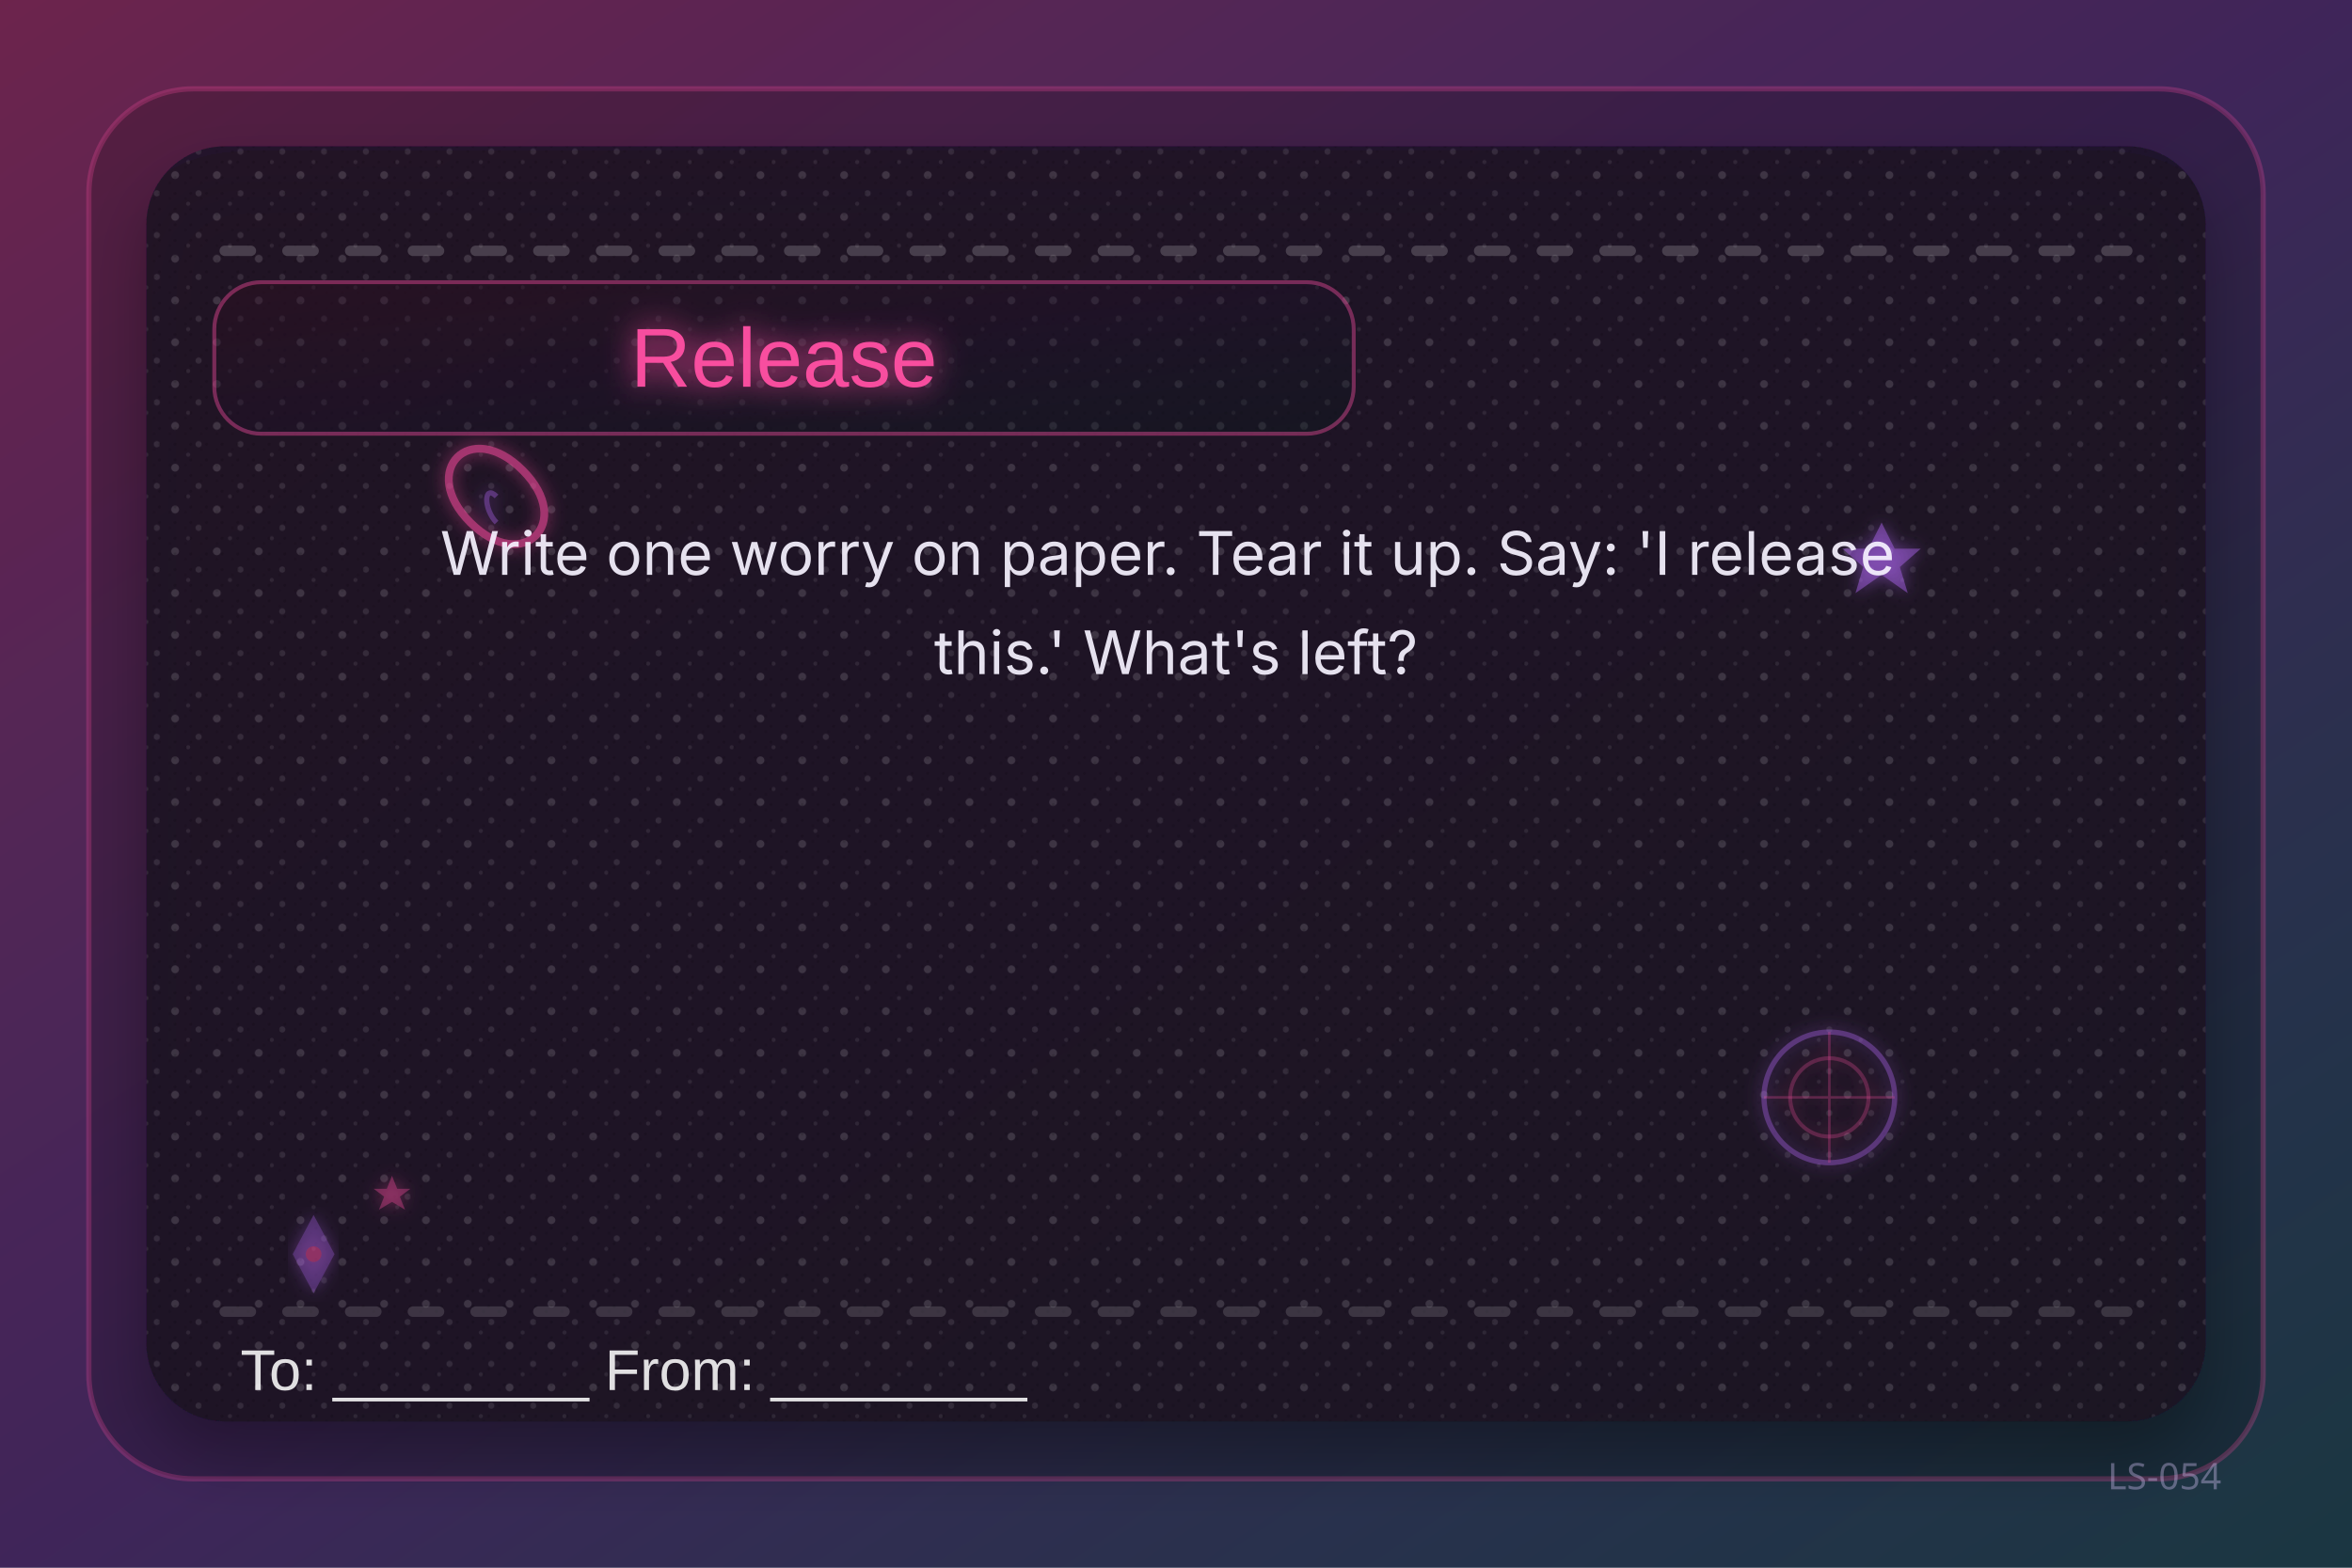
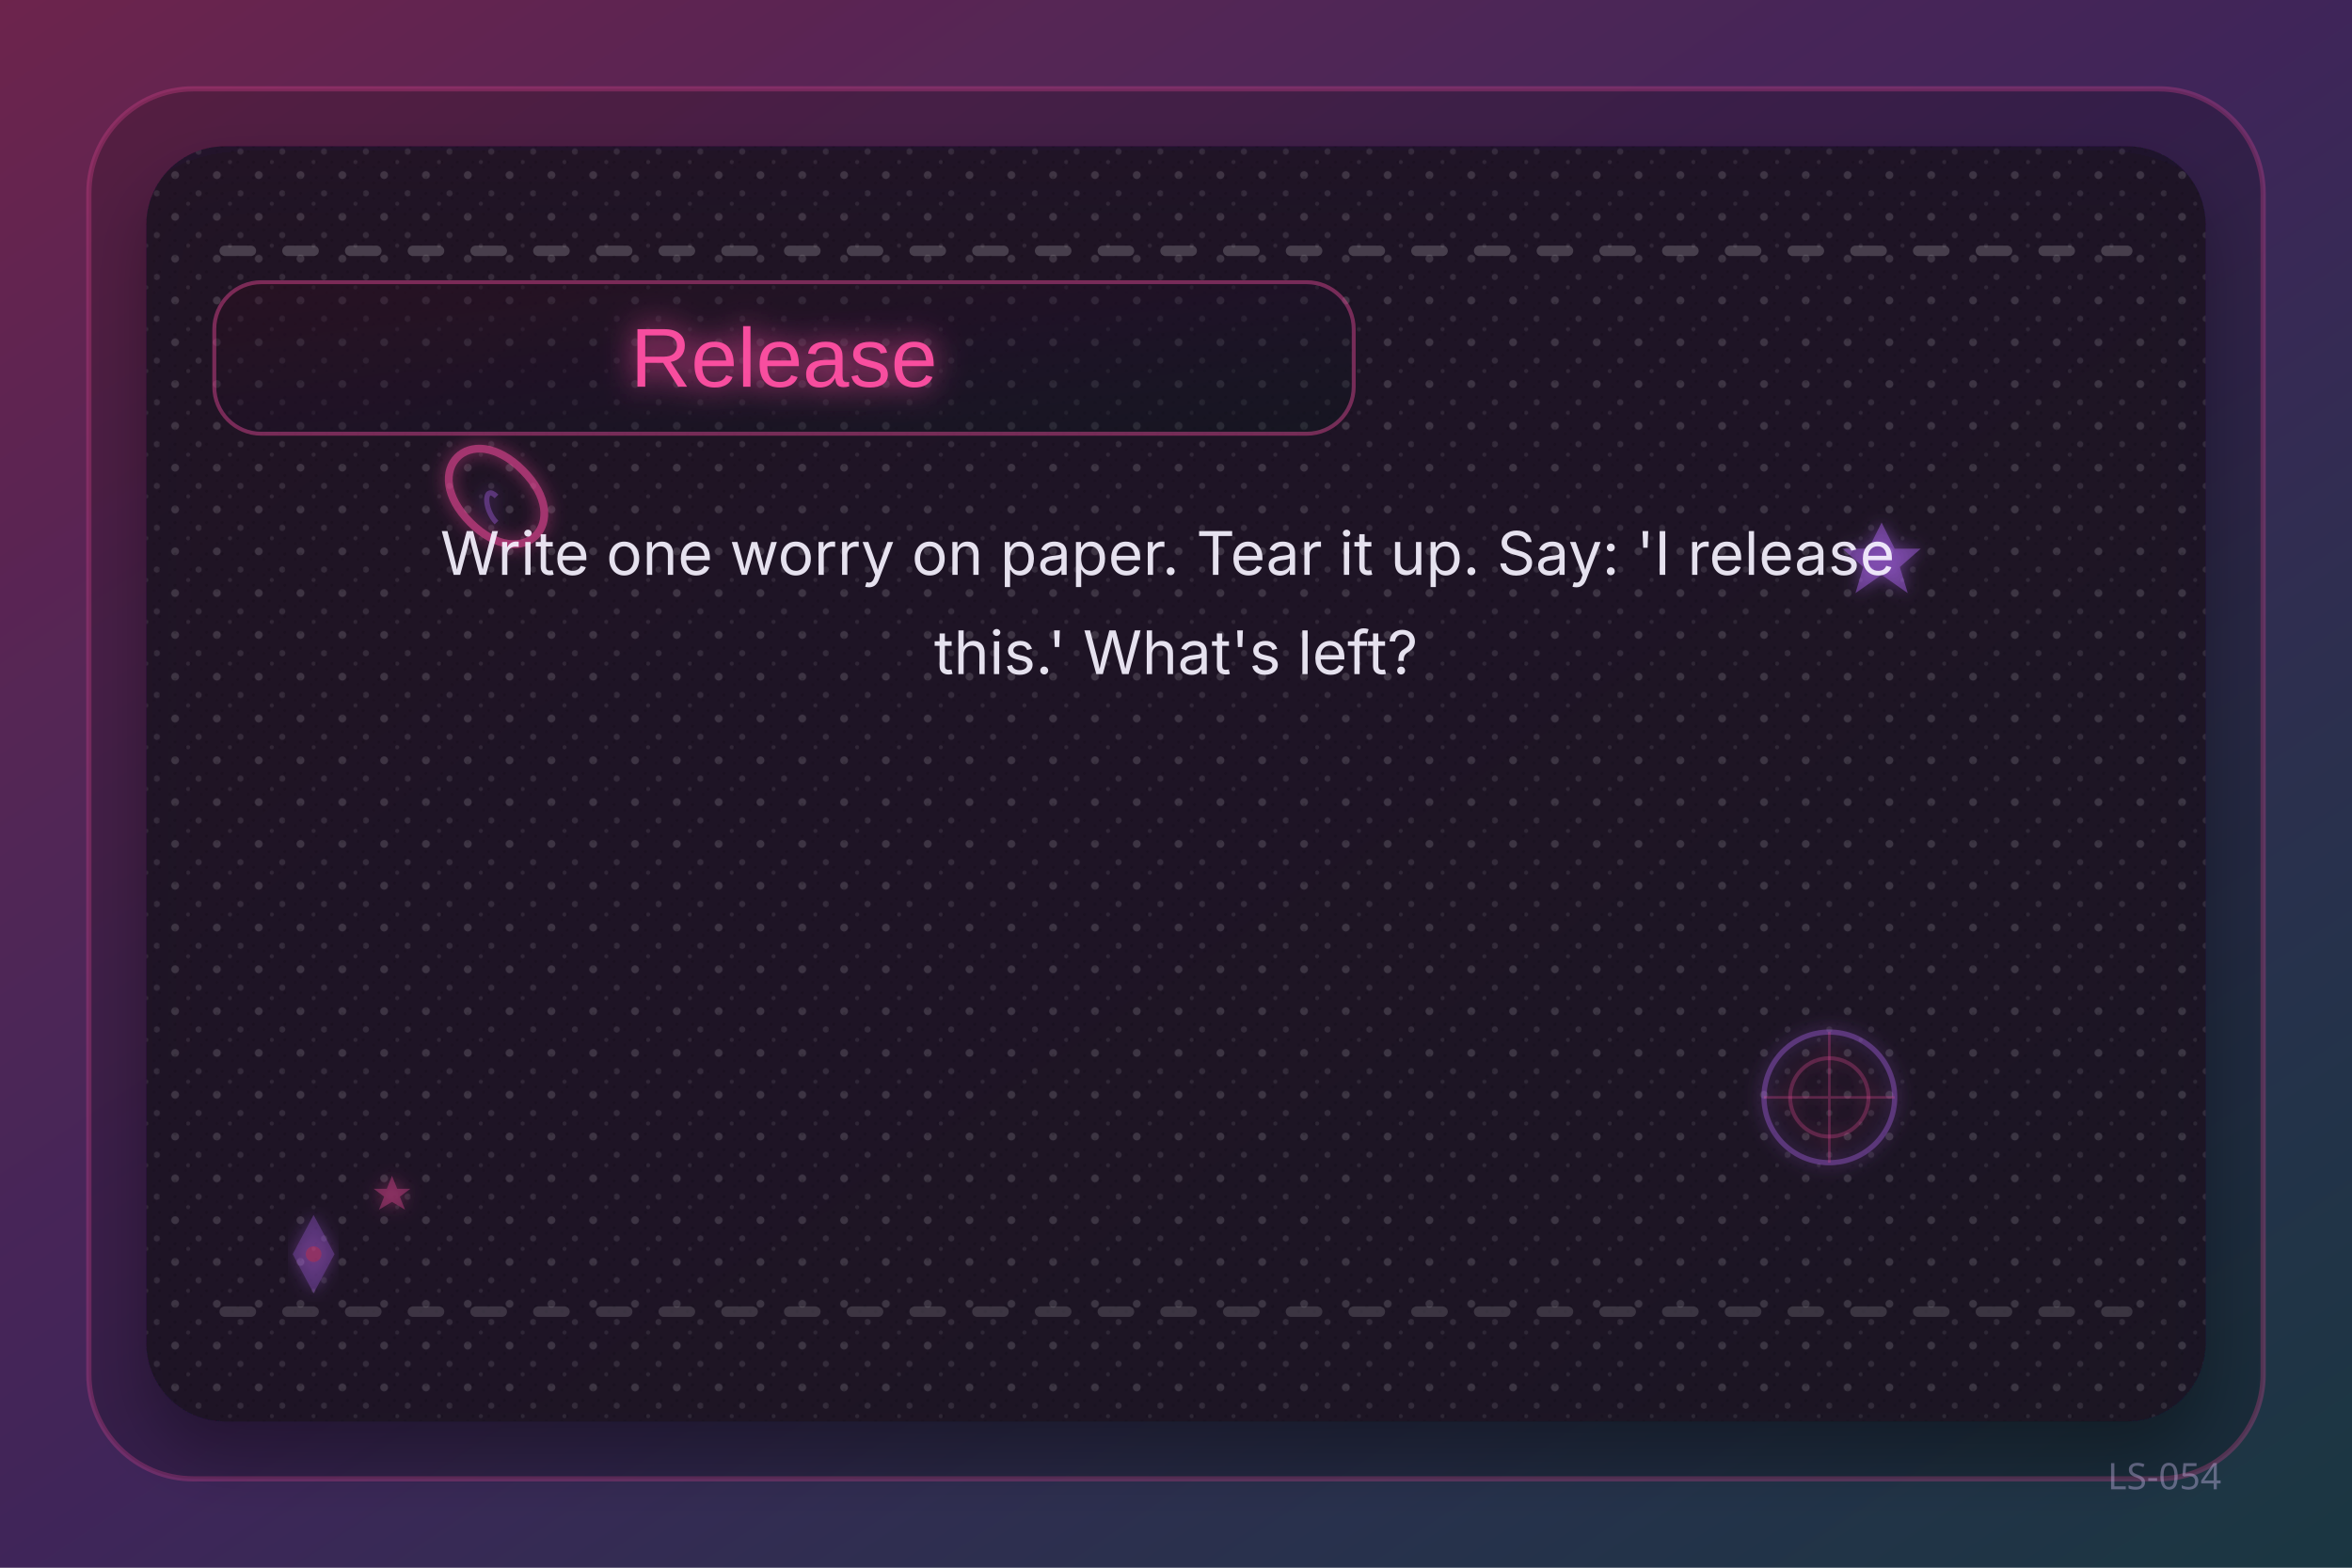
<svg xmlns="http://www.w3.org/2000/svg" viewBox="0 0 900 600">
  <defs>
    <linearGradient id="grad-LS-054" x1="0" y1="0" x2="1" y2="1">
      <stop offset="0%" stop-color="#ff4fa3" stop-opacity="0.4" />
      <stop offset="50%" stop-color="#b86bff" stop-opacity="0.3" />
      <stop offset="100%" stop-color="#55f0ff" stop-opacity="0.2" />
    </linearGradient>
    <pattern id="dots-LS-054" width="16" height="16" patternUnits="userSpaceOnUse">
      <circle cx="3" cy="3" r="1.5" fill="rgba(255,255,255,.14)" />
      <circle cx="12" cy="10" r="1.2" fill="rgba(255,255,255,.10)" />
      <circle cx="8" cy="14" r="0.8" fill="rgba(255,255,255,.08)" />
    </pattern>
    <pattern id="grain-LS-054" width="6" height="6" patternUnits="userSpaceOnUse">
      <rect width="6" height="6" fill="rgba(255,255,255,.02)" />
      <circle cx="1" cy="2" r="0.6" fill="rgba(0,0,0,.12)" />
      <circle cx="5" cy="4" r="0.6" fill="rgba(0,0,0,.10)" />
    </pattern>
    <filter id="shadow-LS-054" x="-40%" y="-40%" width="180%" height="180%">
      <feDropShadow dx="0" dy="14" stdDeviation="12" flood-opacity=".35" />
    </filter>
    <filter id="glow-LS-054" x="-60%" y="-60%" width="220%" height="220%">
      <feGaussianBlur stdDeviation="6" result="coloredBlur" />
      <feMerge>
        <feMergeNode in="coloredBlur" />
        <feMergeNode in="SourceGraphic" />
      </feMerge>
    </filter>
    <filter id="softGlow-LS-054">
      <feGaussianBlur stdDeviation="3" result="blur" />
      <feMerge>
        <feMergeNode in="blur" />
        <feMergeNode in="SourceGraphic" />
      </feMerge>
    </filter>
  </defs>
  <rect width="900" height="600" fill="#0b0712" />
  <rect width="900" height="600" fill="url(#grad-LS-054)" />
  <rect x="34" y="34" width="832" height="532" rx="40" fill="rgba(0,0,0,.18)" stroke="rgba(255,79,163,.25)" stroke-width="2" />
  <rect x="56" y="56" width="788" height="488" rx="30" fill="rgba(20,10,34,.85)" filter="url(#shadow-LS-054)" />
  <rect x="56" y="56" width="788" height="488" rx="30" fill="url(#dots-LS-054)" />
  <rect x="56" y="56" width="788" height="488" rx="30" fill="url(#grain-LS-054)" />
  <path d="M86 96h728" stroke="rgba(255,255,255,.18)" stroke-width="4" stroke-linecap="round" stroke-dasharray="10 14" />
  <path d="M86 502h728" stroke="rgba(255,255,255,.14)" stroke-width="4" stroke-linecap="round" stroke-dasharray="10 14" />
  <g opacity=".85" filter="url(#softGlow-LS-054)">
    <path d="M 200 180 C 180 160, 160 180, 180 200 C 200 220, 220 200, 200 180 Z" fill="none" stroke="#ff4fa3" stroke-width="3" opacity="0.6" />
    <path d="M 190 190 C 185 185, 185 195, 190 200" fill="none" stroke="#b86bff" stroke-width="2" opacity="0.4" />
    <path d="M 720 200 L 725 210 L 735 210 L 727 217 L 730 227 L 720 220 L 710 227 L 713 217 L 705 210 L 715 210 Z" fill="#b86bff" opacity="0.5" />
    <path d="M 150 450 L 152 455 L 157 455 L 153 458 L 155 463 L 150 460 L 145 463 L 147 458 L 143 455 L 148 455 Z" fill="#ff4fa3" opacity="0.4" />
    <circle cx="700" cy="420" r="25" fill="none" stroke="#b86bff" stroke-width="2" opacity="0.4" />
    <circle cx="700" cy="420" r="15" fill="none" stroke="#ff4fa3" stroke-width="1.5" opacity="0.3" />
    <path d="M 700 395 L 700 445 M 675 420 L 725 420" stroke="#ff4fa3" stroke-width="1" opacity="0.3" />
  </g>
  <rect x="82" y="108" width="436" height="58" rx="18" fill="rgba(0,0,0,.35)" stroke="rgba(255,79,163,.4)" stroke-width="1.5" />
  <rect x="82" y="108" width="436" height="58" rx="18" fill="url(#grad-LS-054)" opacity="0.2" />
  <text x="300" y="148" font-family="Arial Black, Arial, sans-serif" font-size="32" fill="rgba(255,79,163,.95)" text-anchor="middle" filter="url(#glow-LS-054)">Release</text>
  <text x="450" y="220" font-family="system-ui, -apple-system, sans-serif" font-size="23" fill="rgba(246,242,255,.92)" text-anchor="middle">
    <tspan x="450" dy="0">Write one worry on paper. Tear it up. Say: 'I release</tspan>
    <tspan x="450" dy="38">this.' What's left?</tspan>
  </text>
  <g transform="translate(120 480)" opacity="0.5" filter="url(#softGlow-LS-054)">
    <path d="M 0 -15 L 8 0 L 0 15 L -8 0 Z" fill="#b86bff" opacity="0.6" />
    <circle cx="0" cy="0" r="3" fill="#ff4fa3" />
  </g>
  <text x="850" y="570" font-family="system-ui, sans-serif" font-size="14" fill="#c8b9e8" opacity="0.4" text-anchor="end">LS-054</text>
-   <text x="92" y="532" font-family="Arial, sans-serif" font-size="22" fill="rgba(255,255,255,.86)">To: ________   From: ________</text>
</svg>
